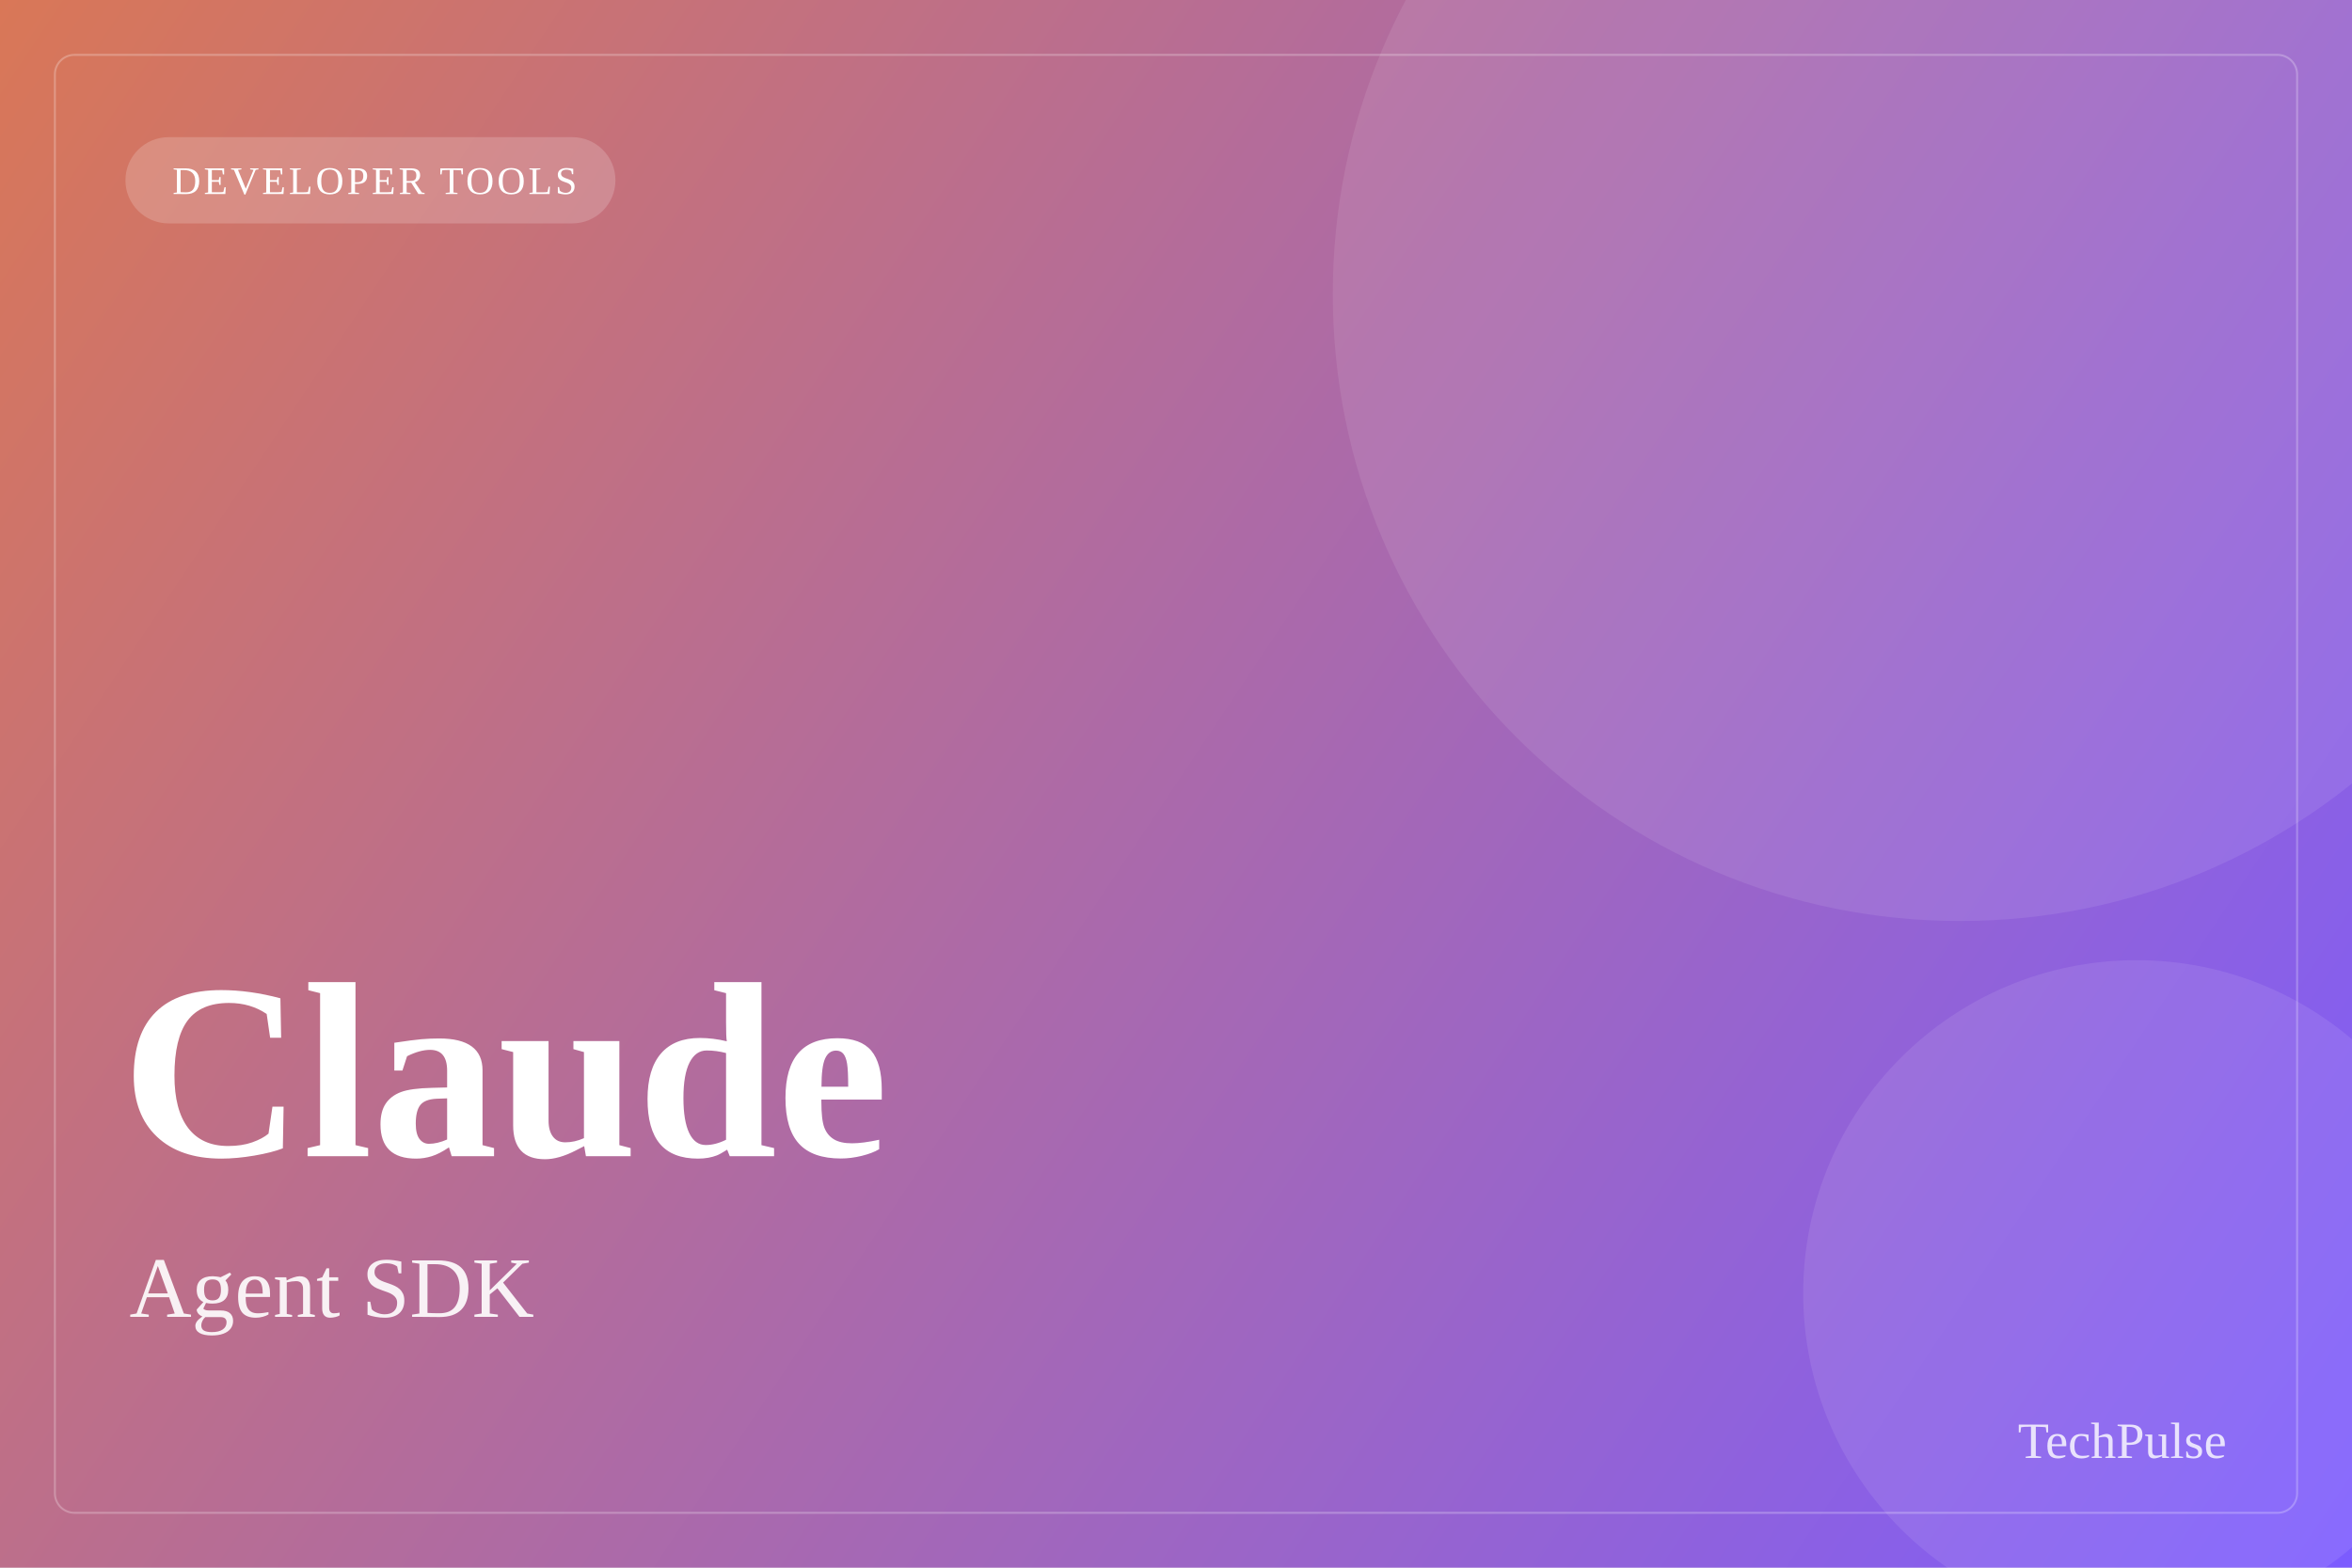
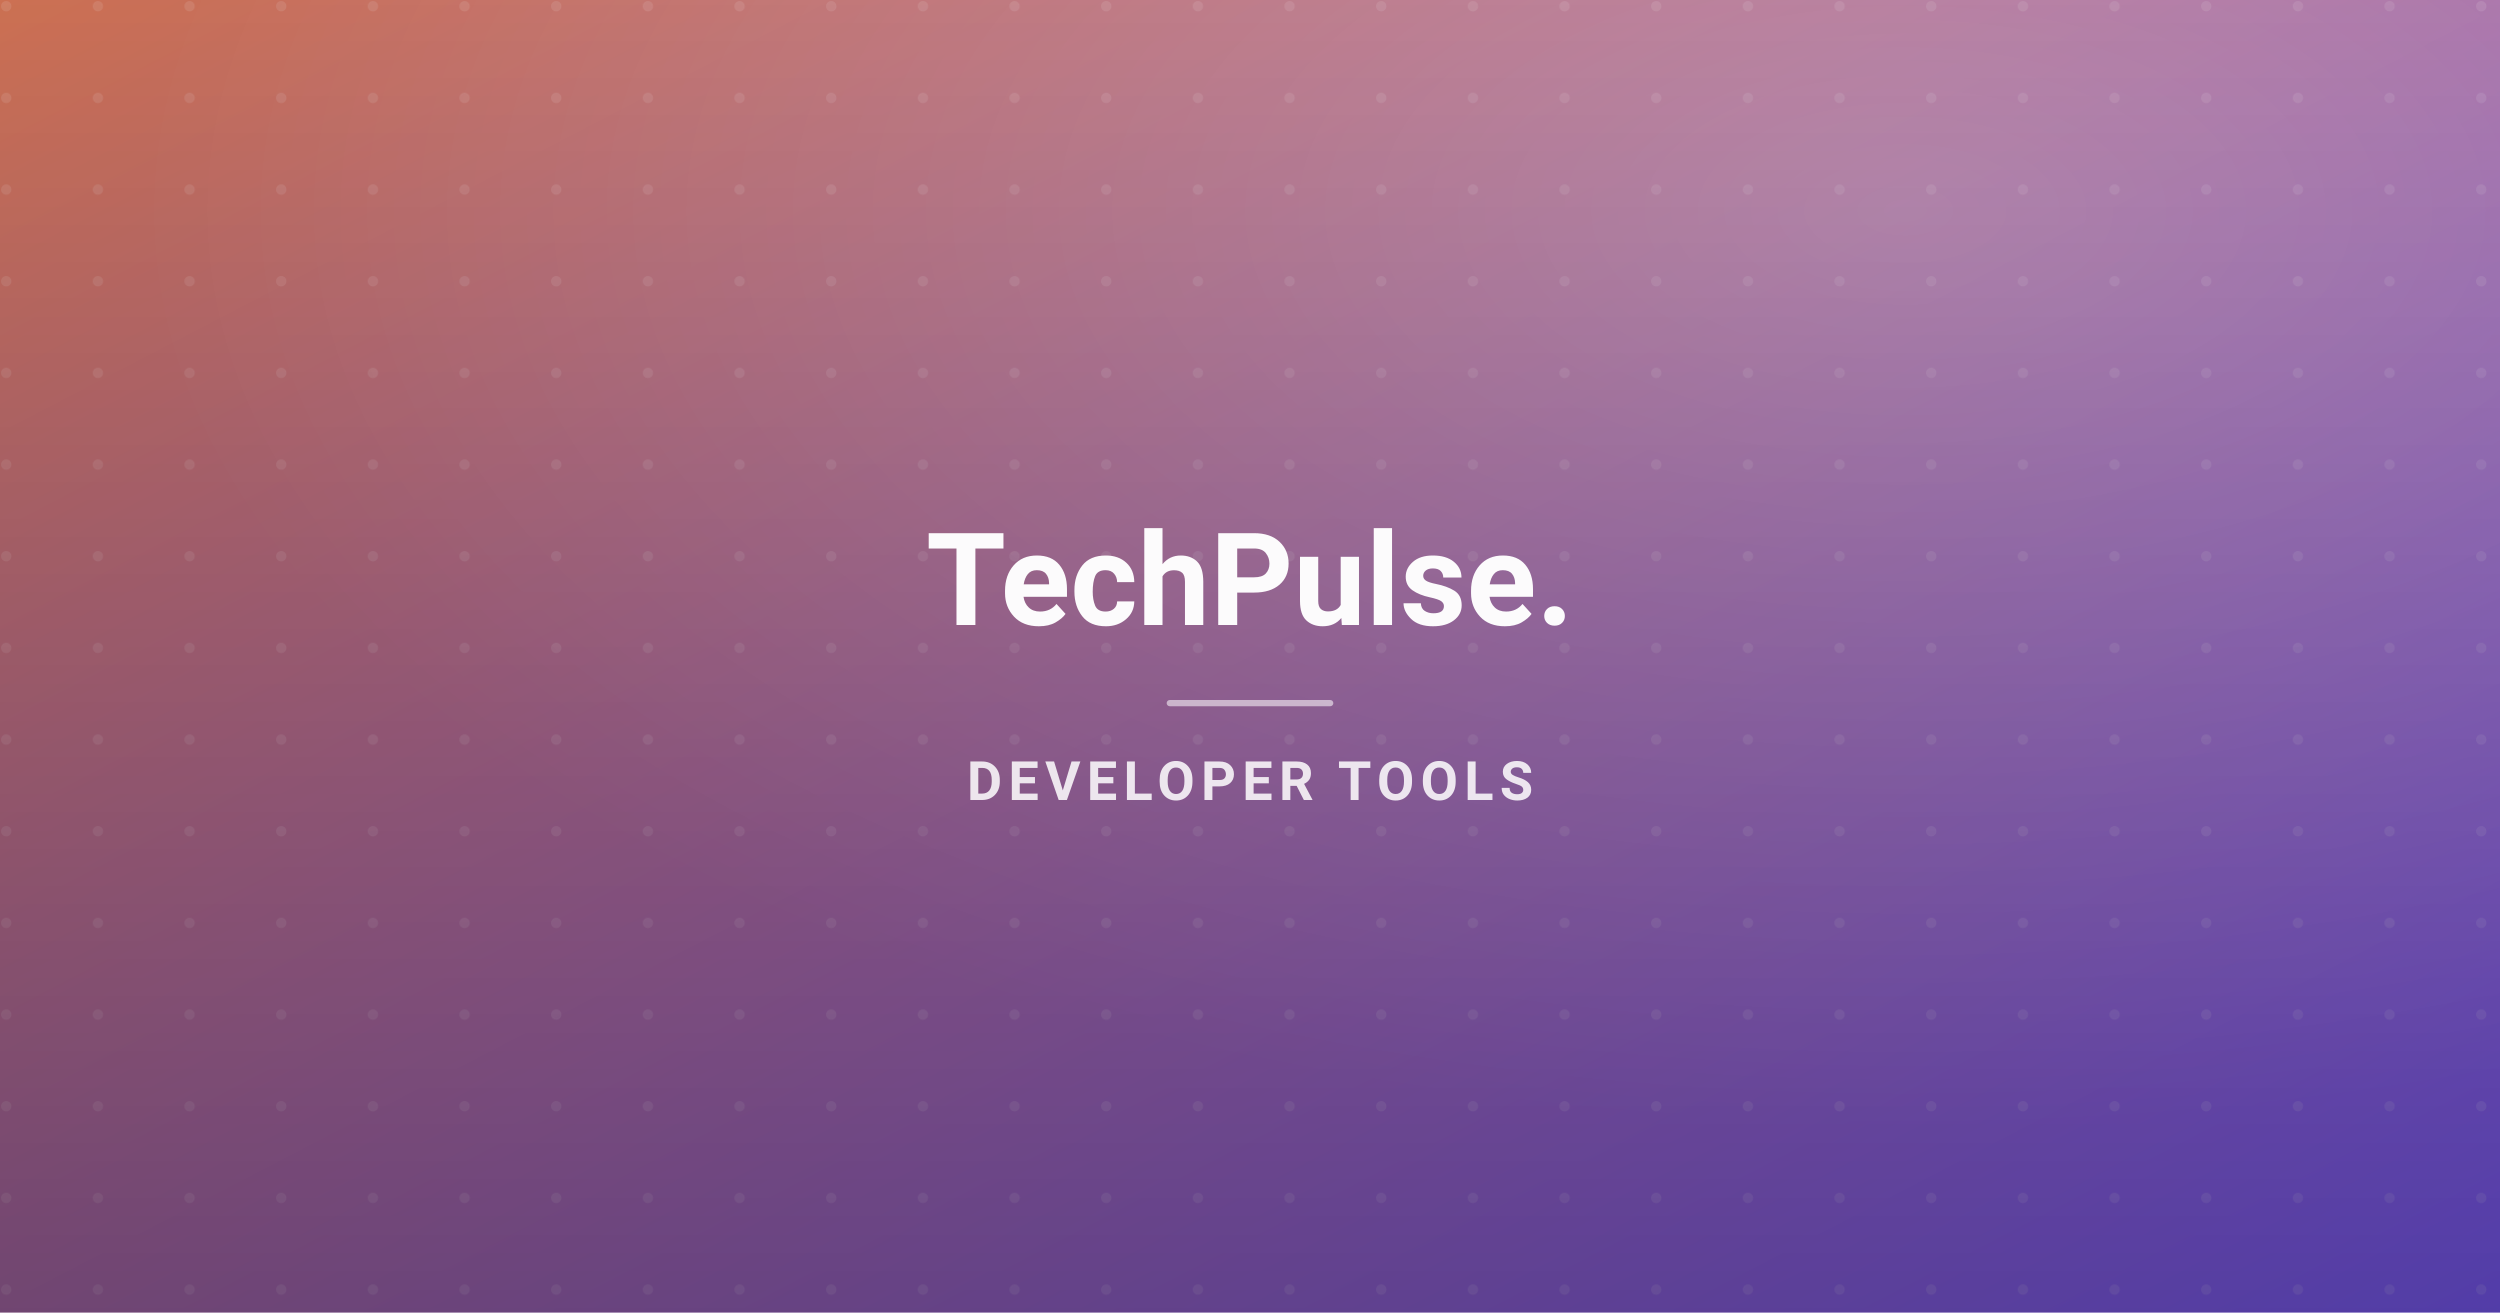
- <svg xmlns="http://www.w3.org/2000/svg" viewBox="0 0 1200 800" width="1200" height="800" role="img" aria-label="Claude Agent SDK cover">
+ <svg xmlns="http://www.w3.org/2000/svg" width="1200" height="630" viewBox="0 0 1200 630" role="img" aria-label="Anthropic's Claude Agent SDK brings MCP and sub-agents to TypeScript and Python">
  <defs>
-     <linearGradient id="g" x1="0" y1="0" x2="1200" y2="800" gradientUnits="userSpaceOnUse">
+     <linearGradient id="bg" x1="0" y1="0" x2="1" y2="1">
      <stop offset="0" stop-color="#d97757" />
      <stop offset="1" stop-color="#7c5cff" />
    </linearGradient>
+     <radialGradient id="glow" cx="0.76" cy="0.16" r="0.7">
+       <stop offset="0" stop-color="#ffffff" stop-opacity="0.26" />
+       <stop offset="1" stop-color="#ffffff" stop-opacity="0" />
+     </radialGradient>
+     <linearGradient id="scrim" x1="0" y1="0" x2="0" y2="1">
+       <stop offset="0" stop-color="#000000" stop-opacity="0.06" />
+       <stop offset="1" stop-color="#000000" stop-opacity="0.34" />
+     </linearGradient>
+     <pattern id="dots" width="44" height="44" patternUnits="userSpaceOnUse">
+       <circle cx="3" cy="3" r="2.5" fill="#ffffff" fill-opacity="0.11" />
+     </pattern>
  </defs>
-   <rect width="1200" height="800" fill="url(#g)" />
-   <g fill="#ffffff" opacity="0.09">
-     <circle cx="1000" cy="150" r="320" />
-     <circle cx="1090" cy="660" r="170" />
-   </g>
-   <rect x="28" y="28" width="1144" height="744" rx="10" fill="none" stroke="#ffffff" stroke-opacity="0.25" />
-   <g transform="translate(64,70)">
-     <rect width="250" height="44" rx="22" fill="#ffffff" fill-opacity="0.18" />
-     <text x="24" y="29" font-family="Georgia, 'Times New Roman', serif" font-size="20" letter-spacing="1.5" fill="#ffffff">DEVELOPER TOOLS</text>
-   </g>
-   <text x="62" y="590" font-family="Georgia, 'Times New Roman', serif" font-weight="700" font-size="128" fill="#ffffff">Claude</text>
-   <text x="66" y="672" font-family="Georgia, 'Times New Roman', serif" font-size="44" fill="#ffffff" fill-opacity="0.9">Agent SDK</text>
-   <text x="1136" y="744" text-anchor="end" font-family="Georgia, 'Times New Roman', serif" font-size="26" fill="#ffffff" fill-opacity="0.8">TechPulse</text>
+   <rect width="1200" height="630" fill="url(#bg)" />
+   <rect width="1200" height="630" fill="url(#dots)" />
+   <rect width="1200" height="630" fill="url(#glow)" />
+   <rect width="1200" height="630" fill="url(#scrim)" />
+   <text x="600" y="300" text-anchor="middle" font-family="system-ui,-apple-system,'Segoe UI',Roboto,Helvetica,Arial,sans-serif" font-size="62" font-weight="700" fill="#ffffff" fill-opacity="0.97">TechPulse.</text>
+   <rect x="560" y="336" width="80" height="3" rx="1.5" fill="#ffffff" fill-opacity="0.55" />
+   <text x="600" y="384" text-anchor="middle" font-family="system-ui,-apple-system,'Segoe UI',Roboto,Helvetica,Arial,sans-serif" font-size="26" font-weight="600" letter-spacing="3" fill="#ffffff" fill-opacity="0.85">DEVELOPER TOOLS</text>
</svg>
